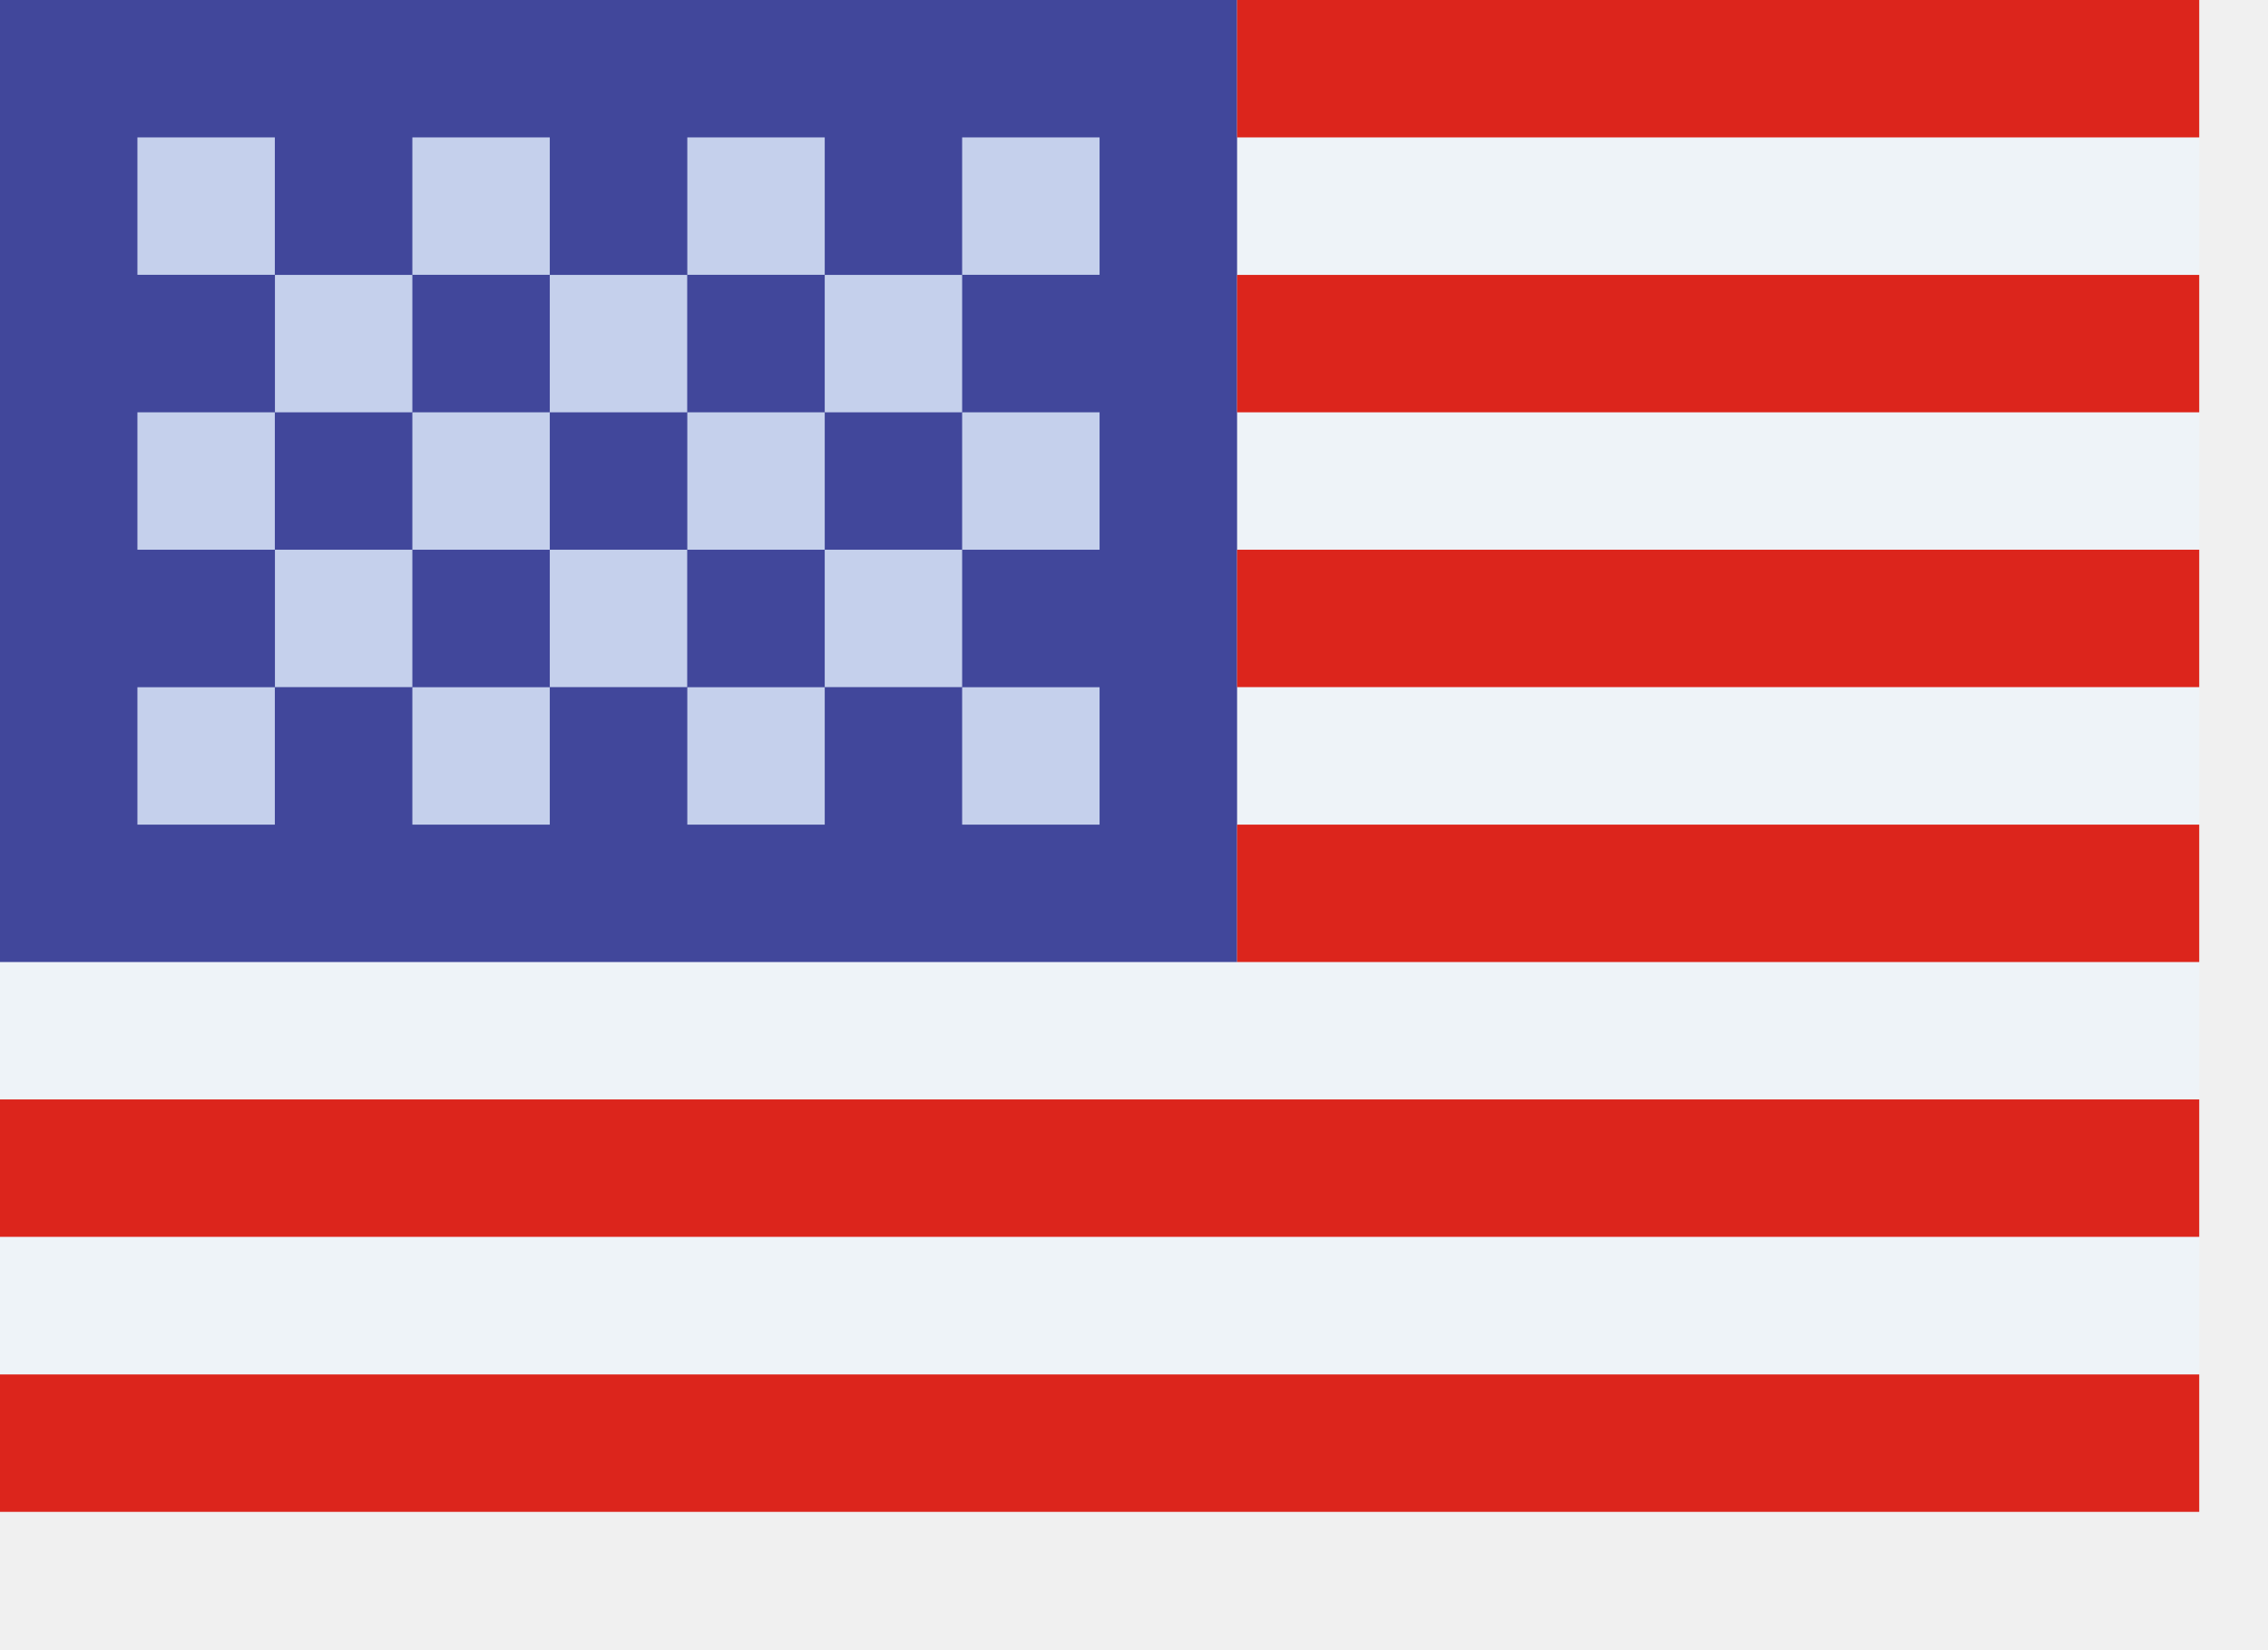
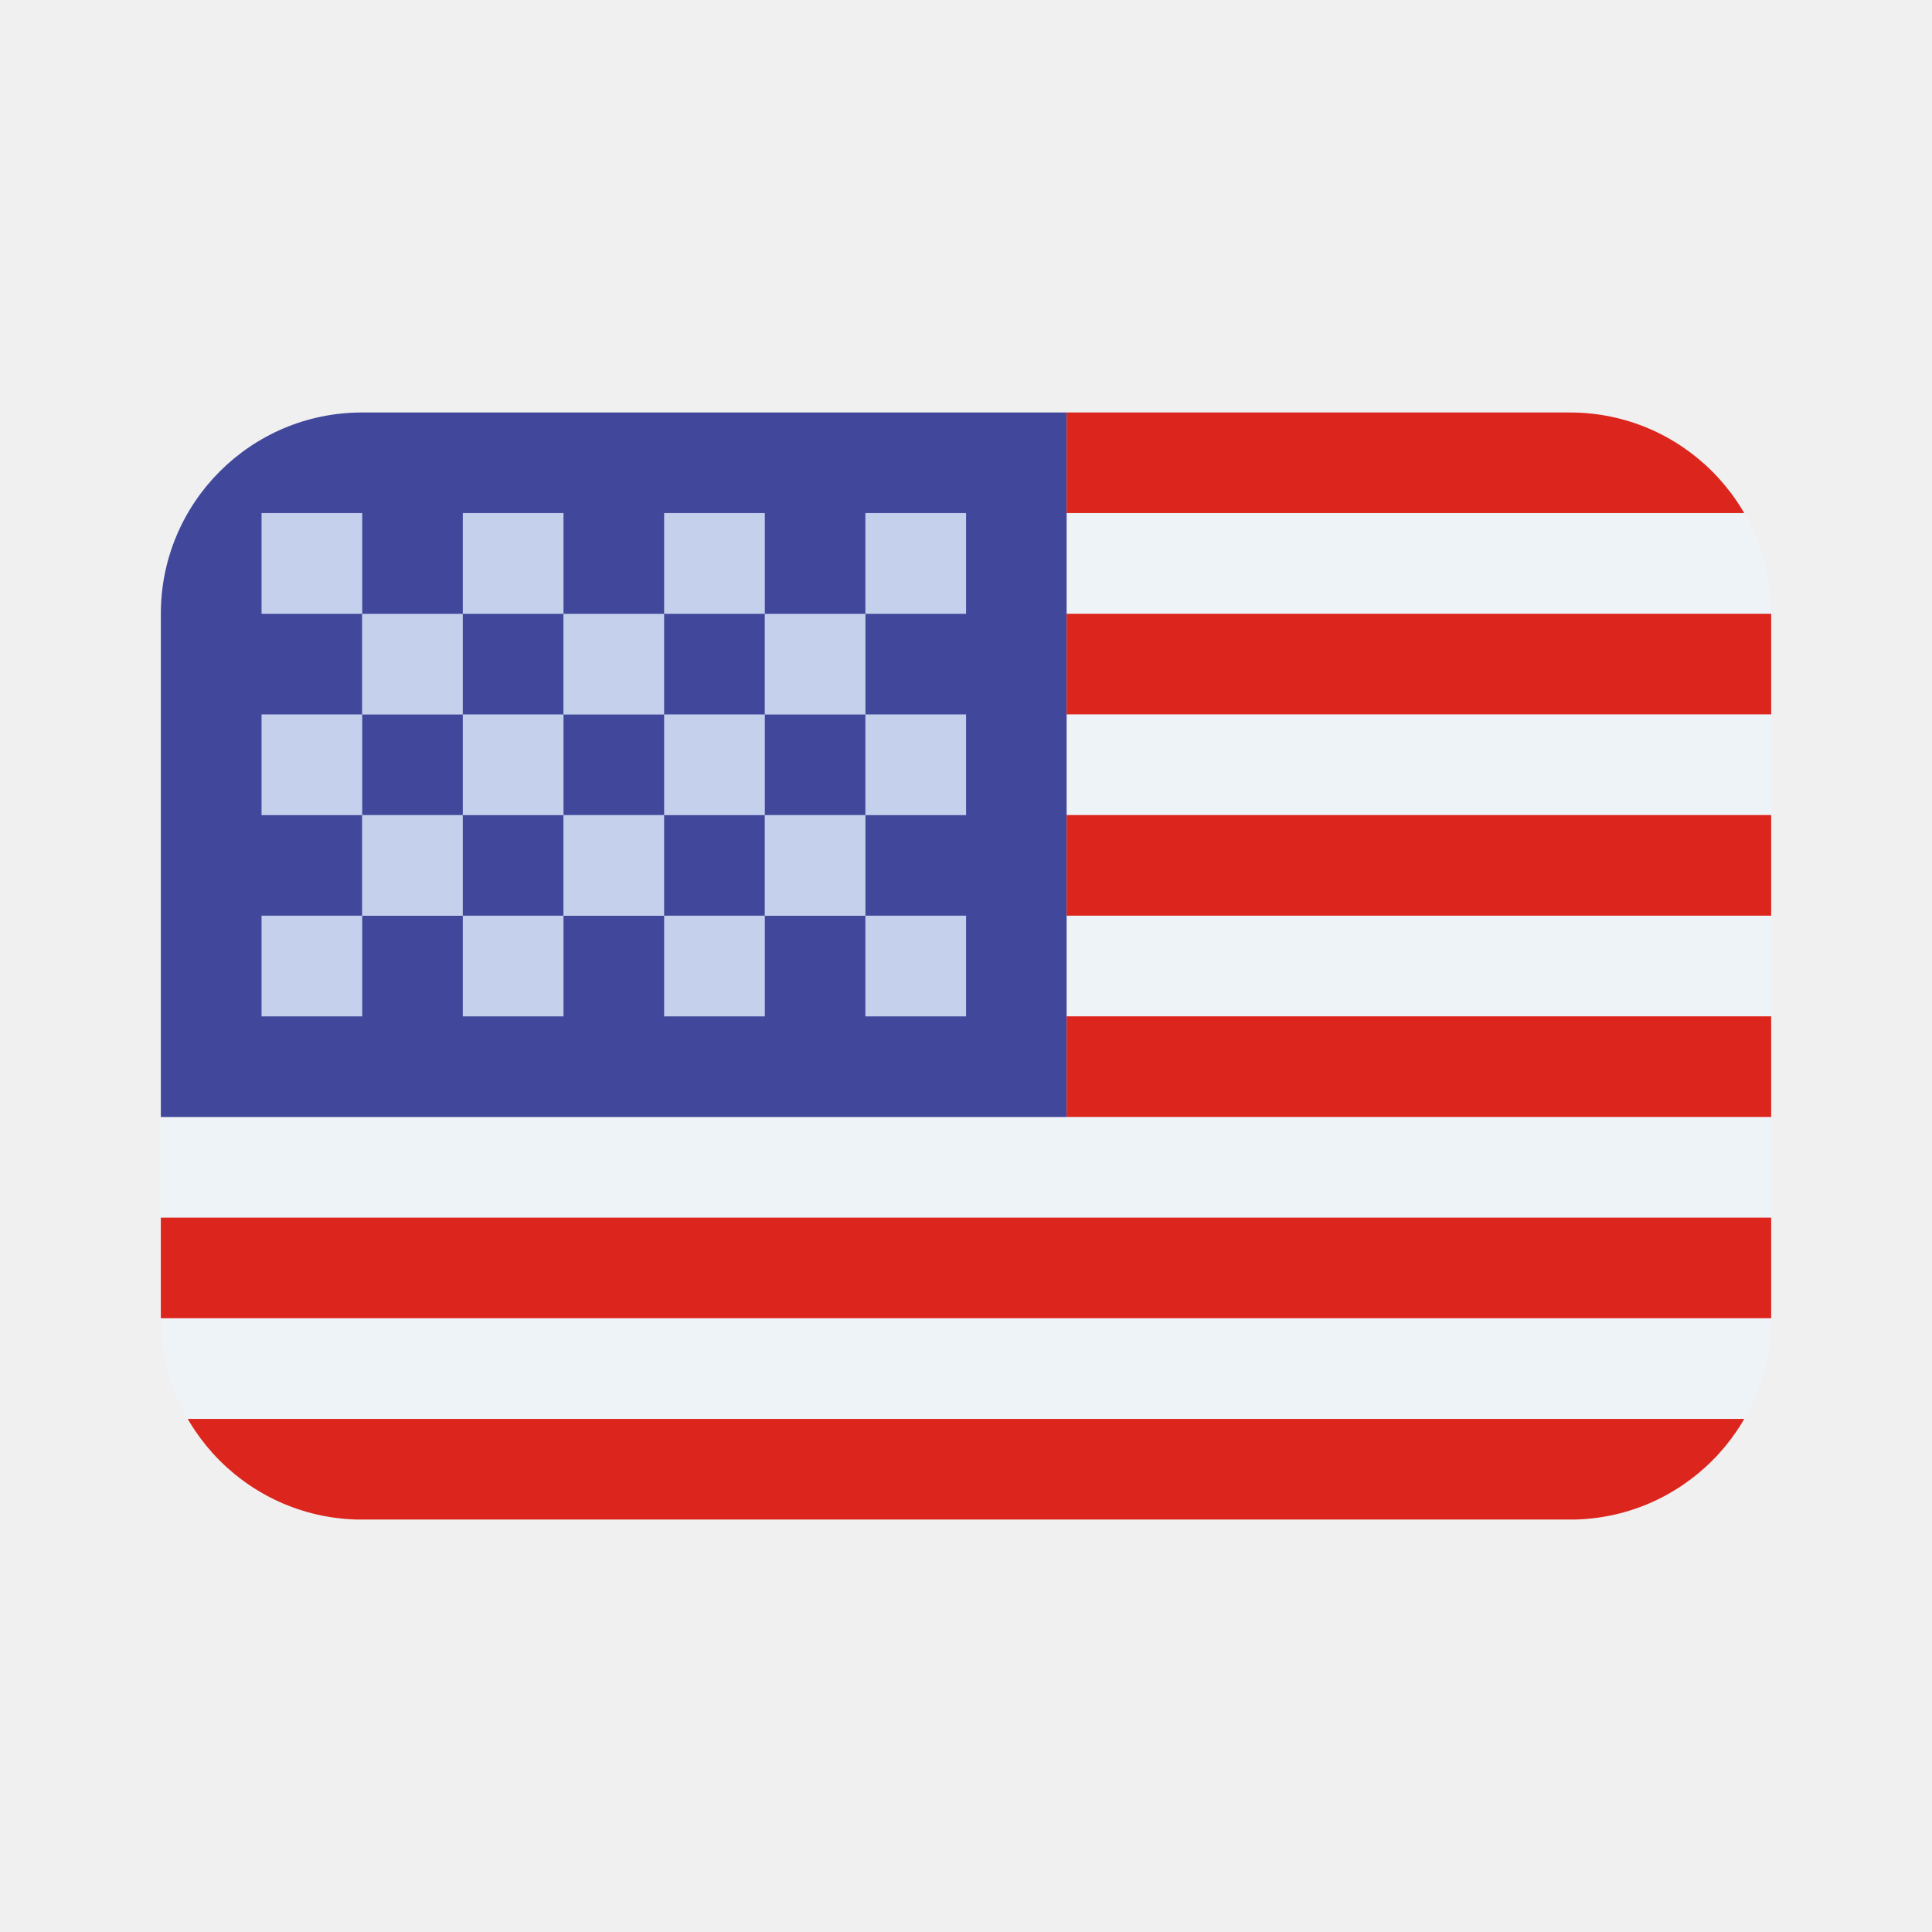
- <svg xmlns="http://www.w3.org/2000/svg" width="100%" height="100%" viewBox="0 0 22 16" fill="none">
-   <rect width="21.333" height="14.667" fill="#EEF3F8" />
-   <rect width="12" height="9.333" fill="#41479B" />
-   <rect x="12" width="9.333" height="1.333" fill="#DC251C" />
-   <rect x="12" y="2.667" width="9.333" height="1.333" fill="#DC251C" />
-   <rect x="12" y="5.333" width="9.333" height="1.333" fill="#DC251C" />
-   <rect x="12" y="8" width="9.333" height="1.333" fill="#DC251C" />
-   <rect y="10.666" width="21.333" height="1.333" fill="#DC251C" />
-   <rect y="13.334" width="21.333" height="1.333" fill="#DC251C" />
-   <rect x="1.333" y="1.333" width="1.333" height="1.333" fill="#C5D0EC" />
-   <rect x="4" y="1.333" width="1.333" height="1.333" fill="#C5D0EC" />
-   <rect x="6.667" y="1.333" width="1.333" height="1.333" fill="#C5D0EC" />
-   <rect x="9.333" y="1.333" width="1.333" height="1.333" fill="#C5D0EC" />
-   <rect x="1.333" y="4" width="1.333" height="1.333" fill="#C5D0EC" />
-   <rect x="4" y="4" width="1.333" height="1.333" fill="#C5D0EC" />
-   <rect x="6.667" y="4" width="1.333" height="1.333" fill="#C5D0EC" />
-   <rect x="2.667" y="5.333" width="1.333" height="1.333" fill="#C5D0EC" />
-   <rect x="5.333" y="5.333" width="1.333" height="1.333" fill="#C5D0EC" />
-   <rect x="8" y="5.333" width="1.333" height="1.333" fill="#C5D0EC" />
-   <rect x="2.667" y="2.667" width="1.333" height="1.333" fill="#C5D0EC" />
-   <rect x="5.333" y="2.667" width="1.333" height="1.333" fill="#C5D0EC" />
-   <rect x="8" y="2.667" width="1.333" height="1.333" fill="#C5D0EC" />
-   <rect x="9.333" y="4" width="1.333" height="1.333" fill="#C5D0EC" />
-   <rect x="1.333" y="6.667" width="1.333" height="1.333" fill="#C5D0EC" />
-   <rect x="4" y="6.667" width="1.333" height="1.333" fill="#C5D0EC" />
-   <rect x="6.667" y="6.667" width="1.333" height="1.333" fill="#C5D0EC" />
-   <rect x="9.333" y="6.667" width="1.333" height="1.333" fill="#C5D0EC" />
+ <svg xmlns="http://www.w3.org/2000/svg" width="24" height="24" viewBox="0 0 24 24" fill="none">
+   <g clip-path="url(#clip0_1785_5828)">
+     <rect x="1.998" y="5.124" width="20.004" height="13.753" fill="#EEF3F8" />
+     <rect x="1.998" y="5.124" width="11.252" height="8.752" fill="#41479B" />
+     <rect x="13.25" y="5.124" width="8.752" height="1.25" fill="#DC251C" />
+     <rect x="13.25" y="7.624" width="8.752" height="1.25" fill="#DC251C" />
+     <rect x="13.25" y="10.125" width="8.752" height="1.25" fill="#DC251C" />
+     <rect x="13.25" y="12.625" width="8.752" height="1.25" fill="#DC251C" />
+     <rect x="1.998" y="15.126" width="20.004" height="1.25" fill="#DC251C" />
+     <rect x="1.998" y="17.626" width="20.004" height="1.25" fill="#DC251C" />
+     <rect x="3.249" y="6.374" width="1.251" height="1.251" fill="#C5D0EC" />
+     <rect x="5.749" y="6.374" width="1.251" height="1.251" fill="#C5D0EC" />
+     <rect x="8.25" y="6.374" width="1.251" height="1.251" fill="#C5D0EC" />
+     <rect x="10.75" y="6.374" width="1.251" height="1.251" fill="#C5D0EC" />
+     <rect x="3.249" y="8.875" width="1.251" height="1.251" fill="#C5D0EC" />
+     <rect x="5.749" y="8.875" width="1.251" height="1.251" fill="#C5D0EC" />
+     <rect x="8.25" y="8.875" width="1.251" height="1.251" fill="#C5D0EC" />
+     <rect x="4.498" y="10.125" width="1.251" height="1.251" fill="#C5D0EC" />
+     <rect x="6.999" y="10.125" width="1.251" height="1.251" fill="#C5D0EC" />
+     <rect x="9.5" y="10.125" width="1.251" height="1.251" fill="#C5D0EC" />
+     <rect x="4.498" y="7.625" width="1.251" height="1.251" fill="#C5D0EC" />
+     <rect x="6.999" y="7.625" width="1.251" height="1.251" fill="#C5D0EC" />
+     <rect x="9.5" y="7.625" width="1.251" height="1.251" fill="#C5D0EC" />
+     <rect x="10.75" y="8.875" width="1.251" height="1.251" fill="#C5D0EC" />
+     <rect x="3.249" y="11.375" width="1.251" height="1.251" fill="#C5D0EC" />
+     <rect x="5.749" y="11.375" width="1.251" height="1.251" fill="#C5D0EC" />
+     <rect x="8.25" y="11.375" width="1.251" height="1.251" fill="#C5D0EC" />
+     <rect x="10.75" y="11.375" width="1.251" height="1.251" fill="#C5D0EC" />
+   </g>
+   <defs>
+     <clipPath id="clip0_1785_5828">
+       <rect x="1.998" y="5.124" width="20.004" height="13.753" rx="2.5" fill="white" />
+     </clipPath>
+   </defs>
</svg>
